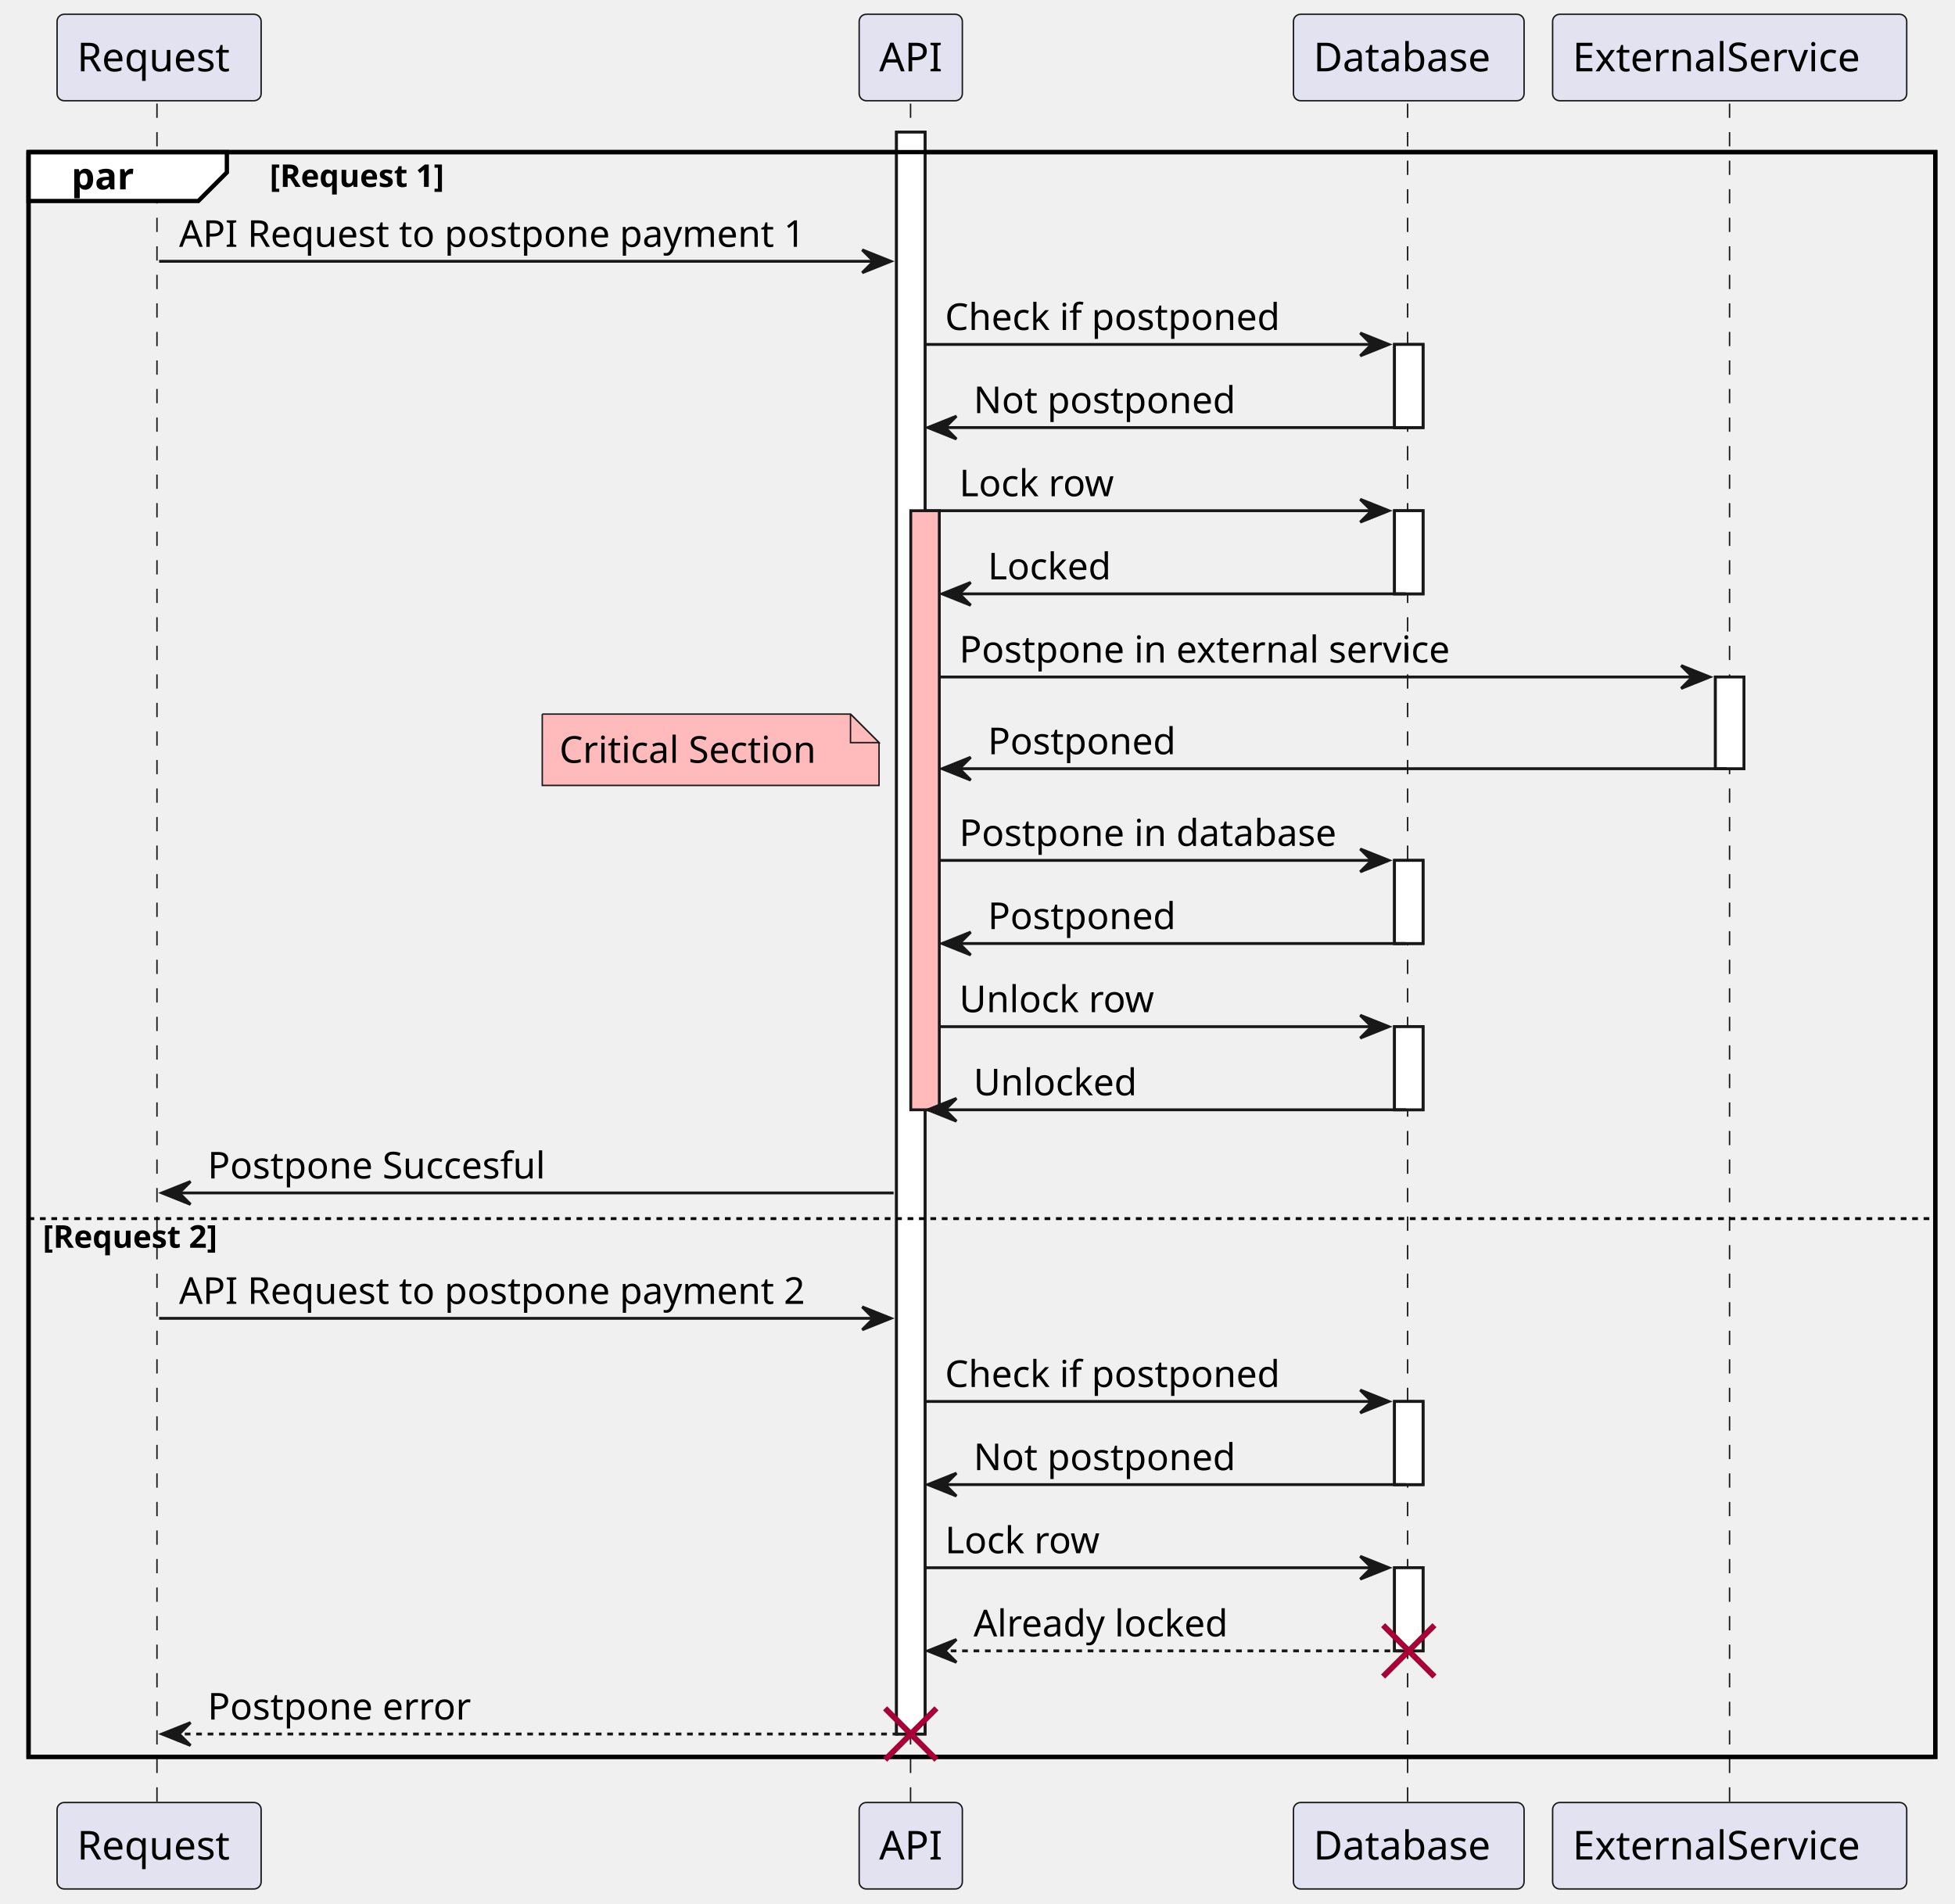
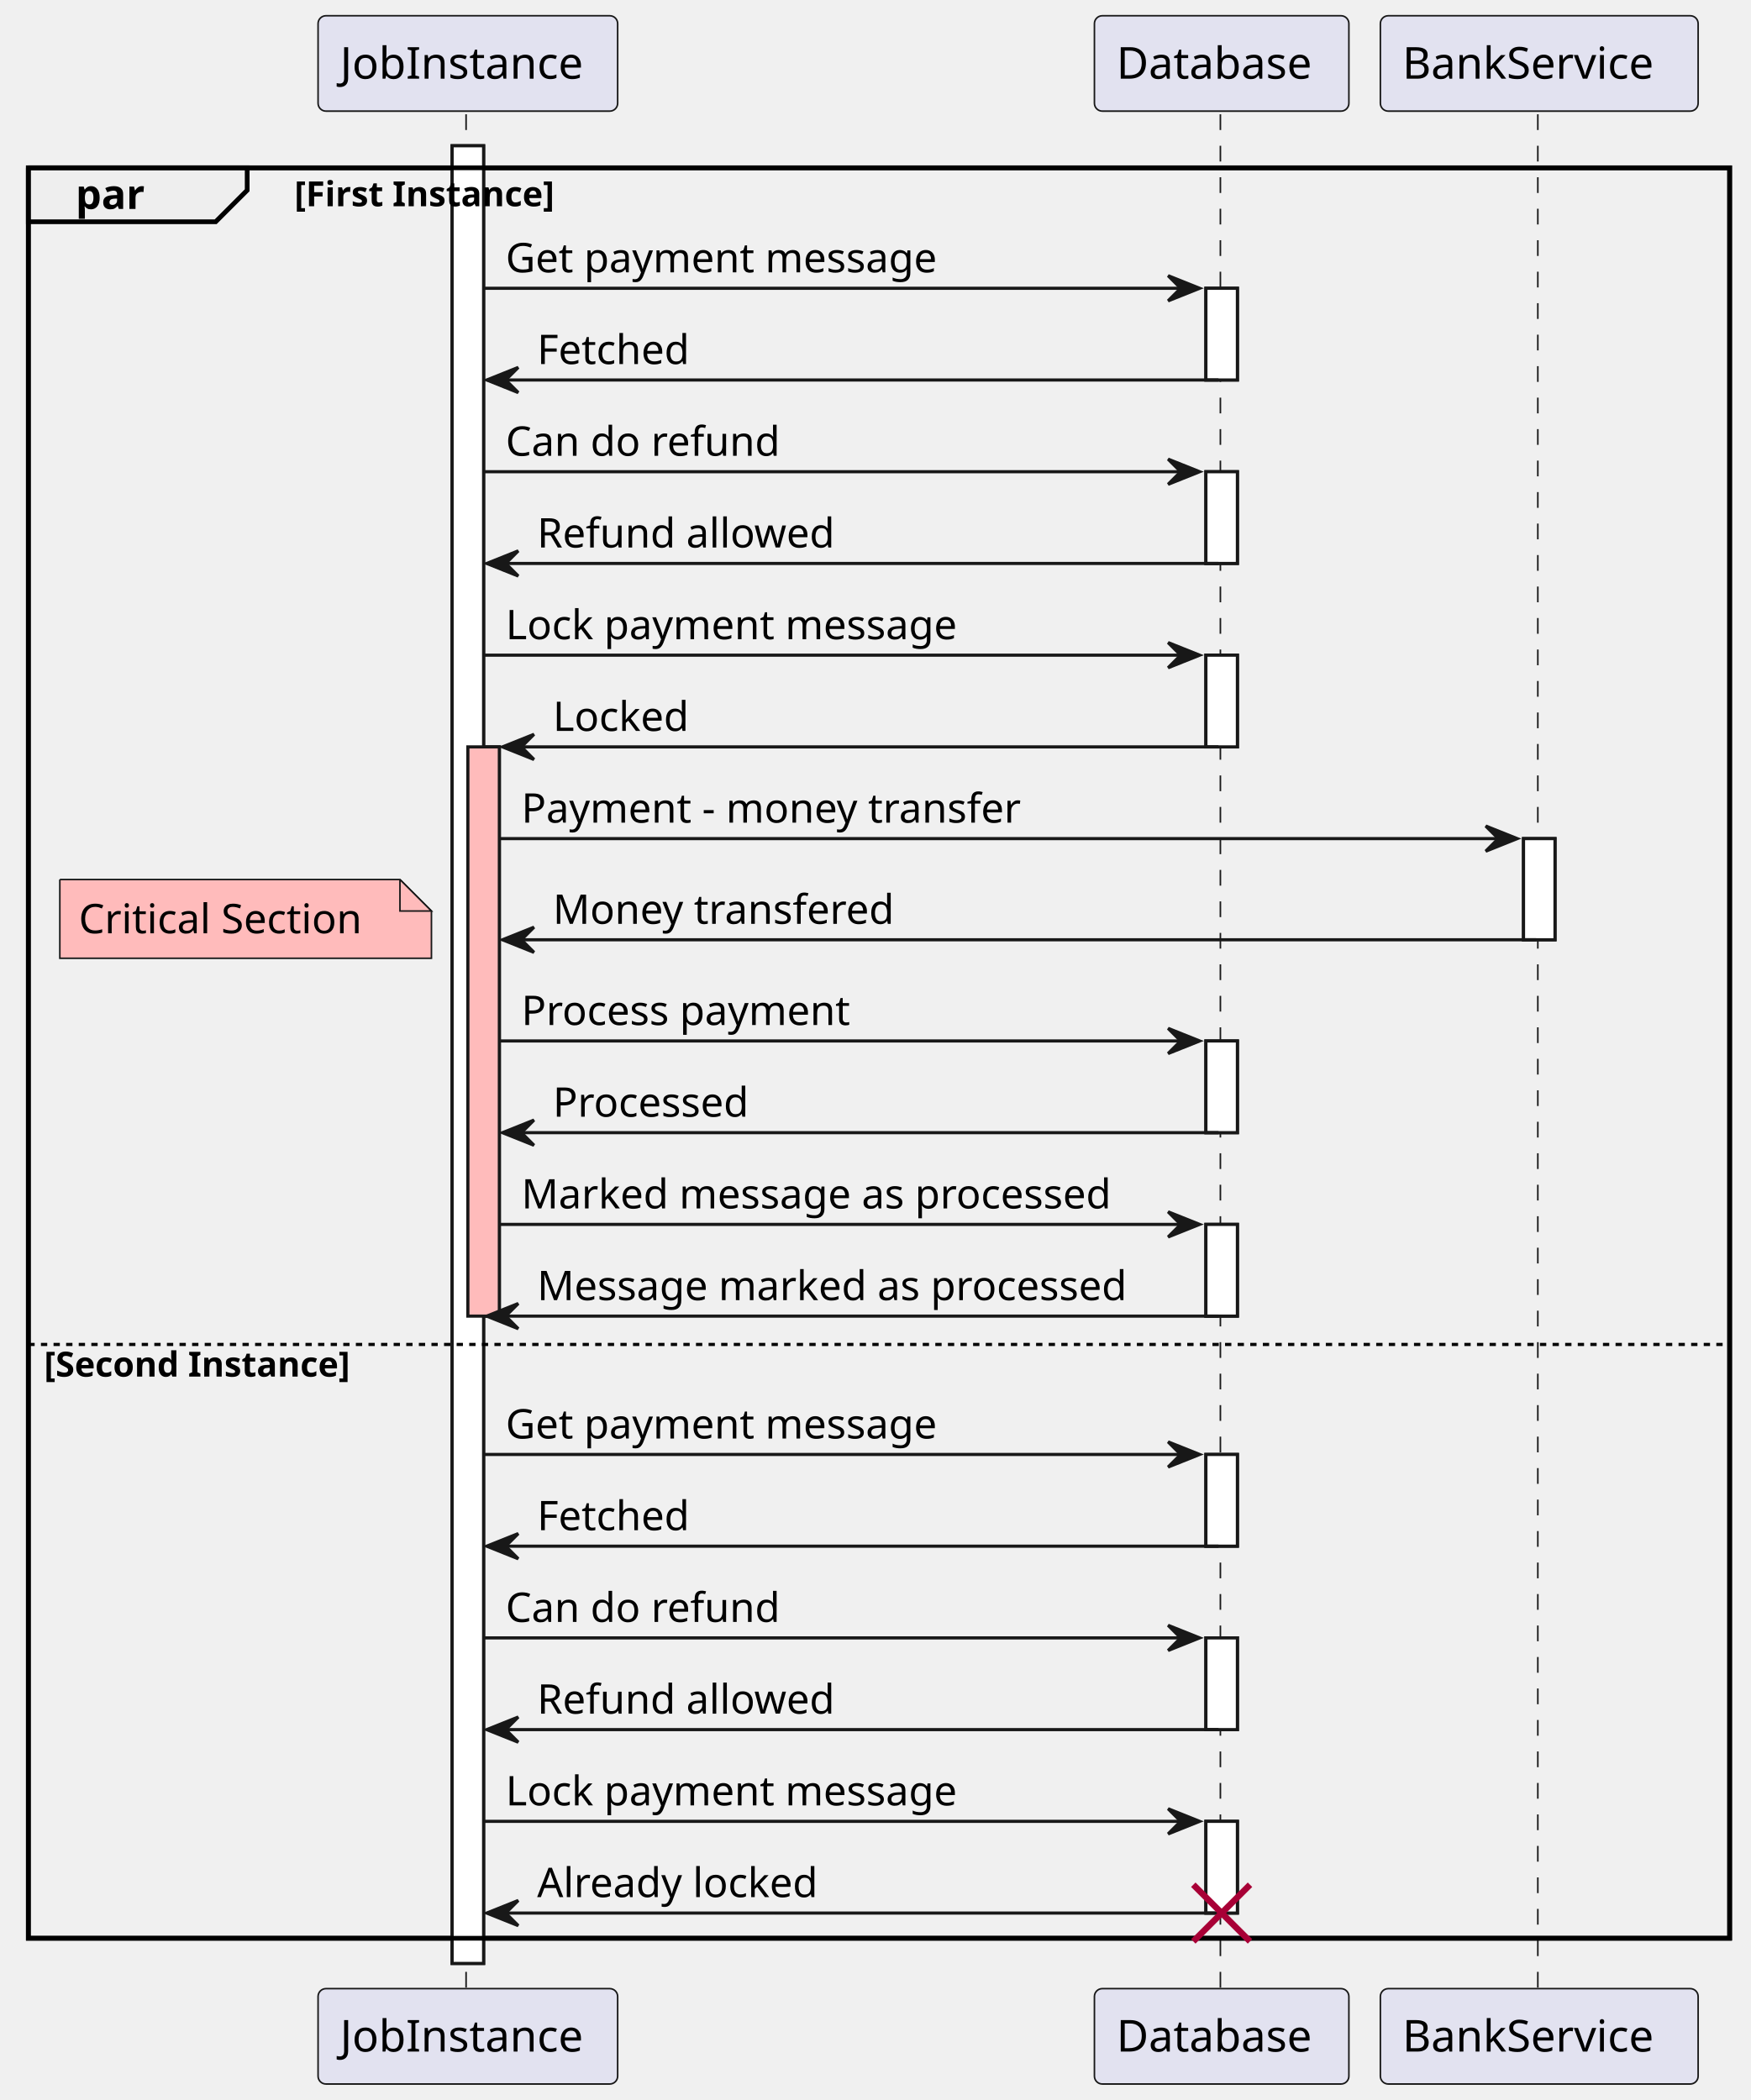
- <svg xmlns="http://www.w3.org/2000/svg" contentStyleType="text/css" data-diagram-type="SEQUENCE" height="667px" preserveAspectRatio="none" style="width:685px;height:667px;background:#FFFFFF;" version="1.1" viewBox="0 0 685 667" width="685px" zoomAndPan="magnify">
+ <svg xmlns="http://www.w3.org/2000/svg" contentStyleType="text/css" data-diagram-type="SEQUENCE" height="667px" preserveAspectRatio="none" style="width:556px;height:667px;background:#FFFFFF;" version="1.1" viewBox="0 0 556 667" width="556px" zoomAndPan="magnify">
  <defs />
  <g>
-     <rect fill="#FFFFFF" height="561.328" style="stroke:#181818;stroke-width:1;" width="10" x="314.117" y="46.297" />
-     <rect fill="#FFBBBB" height="209.93" style="stroke:#181818;stroke-width:1;" width="10" x="319.117" y="178.961" />
-     <rect fill="#FFFFFF" height="29.133" style="stroke:#181818;stroke-width:1;" width="10" x="488.609" y="120.695" />
-     <rect fill="#FFFFFF" height="29.133" style="stroke:#181818;stroke-width:1;" width="10" x="488.609" y="178.961" />
-     <rect fill="#FFFFFF" height="29.133" style="stroke:#181818;stroke-width:1;" width="10" x="488.609" y="301.492" />
-     <rect fill="#FFFFFF" height="29.133" style="stroke:#181818;stroke-width:1;" width="10" x="488.609" y="359.758" />
-     <rect fill="#FFFFFF" height="29.133" style="stroke:#181818;stroke-width:1;" width="10" x="488.609" y="491.094" />
-     <rect fill="#FFFFFF" height="29.133" style="stroke:#181818;stroke-width:1;" width="10" x="488.609" y="549.359" />
-     <rect fill="#FFFFFF" height="32.133" style="stroke:#181818;stroke-width:1;" width="10" x="601.046" y="237.227" />
-     <rect fill="none" height="562.328" style="stroke:#000000;stroke-width:1.5;" width="668.082" x="10" y="53.297" />
-     <line style="stroke:#181818;stroke-width:0.5;stroke-dasharray:5.0,5.0;" x1="55" x2="55" y1="36.297" y2="632.625" />
-     <line style="stroke:#181818;stroke-width:0.5;stroke-dasharray:5.0,5.0;" x1="319.043" x2="319.043" y1="36.297" y2="632.625" />
-     <line style="stroke:#181818;stroke-width:0.5;stroke-dasharray:5.0,5.0;" x1="493.209" x2="493.209" y1="36.297" y2="632.625" />
-     <line style="stroke:#181818;stroke-width:0.5;stroke-dasharray:5.0,5.0;" x1="606.01" x2="606.01" y1="36.297" y2="632.625" />
-     <rect fill="#E2E2F0" height="30.297" rx="2.5" ry="2.5" style="stroke:#181818;stroke-width:0.5;" width="71.497" x="20" y="5" />
-     <text fill="#000000" font-family="sans-serif" font-size="14" lengthAdjust="spacing" textLength="57.497" x="27" y="24.995">Request</text>
-     <rect fill="#E2E2F0" height="30.297" rx="2.5" ry="2.5" style="stroke:#181818;stroke-width:0.5;" width="71.497" x="20" y="631.625" />
-     <text fill="#000000" font-family="sans-serif" font-size="14" lengthAdjust="spacing" textLength="57.497" x="27" y="651.62">Request</text>
-     <rect fill="#E2E2F0" height="30.297" rx="2.5" ry="2.5" style="stroke:#181818;stroke-width:0.5;" width="36.148" x="301.043" y="5" />
-     <text fill="#000000" font-family="sans-serif" font-size="14" lengthAdjust="spacing" textLength="22.148" x="308.043" y="24.995">API</text>
-     <rect fill="#E2E2F0" height="30.297" rx="2.5" ry="2.5" style="stroke:#181818;stroke-width:0.5;" width="36.148" x="301.043" y="631.625" />
-     <text fill="#000000" font-family="sans-serif" font-size="14" lengthAdjust="spacing" textLength="22.148" x="308.043" y="651.62">API</text>
-     <rect fill="#E2E2F0" height="30.297" rx="2.5" ry="2.5" style="stroke:#181818;stroke-width:0.5;" width="80.801" x="453.209" y="5" />
-     <text fill="#000000" font-family="sans-serif" font-size="14" lengthAdjust="spacing" textLength="66.801" x="460.209" y="24.995">Database</text>
-     <rect fill="#E2E2F0" height="30.297" rx="2.5" ry="2.5" style="stroke:#181818;stroke-width:0.5;" width="80.801" x="453.209" y="631.625" />
-     <text fill="#000000" font-family="sans-serif" font-size="14" lengthAdjust="spacing" textLength="66.801" x="460.209" y="651.62">Database</text>
-     <rect fill="#E2E2F0" height="30.297" rx="2.5" ry="2.5" style="stroke:#181818;stroke-width:0.5;" width="124.072" x="544.01" y="5" />
-     <text fill="#000000" font-family="sans-serif" font-size="14" lengthAdjust="spacing" textLength="110.072" x="551.01" y="24.995">ExternalService</text>
-     <rect fill="#E2E2F0" height="30.297" rx="2.5" ry="2.5" style="stroke:#181818;stroke-width:0.5;" width="124.072" x="544.01" y="631.625" />
-     <text fill="#000000" font-family="sans-serif" font-size="14" lengthAdjust="spacing" textLength="110.072" x="551.01" y="651.62">ExternalService</text>
-     <rect fill="#FFFFFF" height="561.328" style="stroke:#181818;stroke-width:1;" width="10" x="314.117" y="46.297" />
-     <rect fill="#FFBBBB" height="209.93" style="stroke:#181818;stroke-width:1;" width="10" x="319.117" y="178.961" />
-     <rect fill="#FFFFFF" height="29.133" style="stroke:#181818;stroke-width:1;" width="10" x="488.609" y="120.695" />
-     <rect fill="#FFFFFF" height="29.133" style="stroke:#181818;stroke-width:1;" width="10" x="488.609" y="178.961" />
-     <rect fill="#FFFFFF" height="29.133" style="stroke:#181818;stroke-width:1;" width="10" x="488.609" y="301.492" />
-     <rect fill="#FFFFFF" height="29.133" style="stroke:#181818;stroke-width:1;" width="10" x="488.609" y="359.758" />
-     <rect fill="#FFFFFF" height="29.133" style="stroke:#181818;stroke-width:1;" width="10" x="488.609" y="491.094" />
-     <rect fill="#FFFFFF" height="29.133" style="stroke:#181818;stroke-width:1;" width="10" x="488.609" y="549.359" />
-     <rect fill="#FFFFFF" height="32.133" style="stroke:#181818;stroke-width:1;" width="10" x="601.046" y="237.227" />
-     <path d="M10,53.297 L79.489,53.297 L79.489,60.43 L69.489,70.43 L10,70.43 L10,53.297 " fill="#FFFFFF" style="stroke:#000000;stroke-width:1.5;" />
-     <rect fill="none" height="562.328" style="stroke:#000000;stroke-width:1.5;" width="668.082" x="10" y="53.297" />
-     <text fill="#000000" font-family="sans-serif" font-size="13" font-weight="bold" lengthAdjust="spacing" textLength="24.489" x="25" y="66.364">par</text>
-     <text fill="#000000" font-family="sans-serif" font-size="11" font-weight="bold" lengthAdjust="spacing" textLength="72.44" x="94.489" y="65.507">[Request 1]</text>
-     <polygon fill="#181818" points="302.117,87.562,312.117,91.562,302.117,95.562,306.117,91.562" style="stroke:#181818;stroke-width:1;" />
-     <line style="stroke:#181818;stroke-width:1;" x1="55.748" x2="308.117" y1="91.562" y2="91.562" />
-     <text fill="#000000" font-family="sans-serif" font-size="13" lengthAdjust="spacing" textLength="234.368" x="62.748" y="86.497">API Request to postpone payment 1</text>
-     <polygon fill="#181818" points="476.609,116.695,486.609,120.695,476.609,124.695,480.609,120.695" style="stroke:#181818;stroke-width:1;" />
-     <line style="stroke:#181818;stroke-width:1;" x1="324.117" x2="482.609" y1="120.695" y2="120.695" />
-     <text fill="#000000" font-family="sans-serif" font-size="13" lengthAdjust="spacing" textLength="125.214" x="331.117" y="115.629">Check if postponed</text>
-     <polygon fill="#181818" points="335.117,145.828,325.117,149.828,335.117,153.828,331.117,149.828" style="stroke:#181818;stroke-width:1;" />
-     <line style="stroke:#181818;stroke-width:1;" x1="329.117" x2="492.609" y1="149.828" y2="149.828" />
-     <text fill="#000000" font-family="sans-serif" font-size="13" lengthAdjust="spacing" textLength="95.678" x="341.117" y="144.762">Not postponed</text>
-     <polygon fill="#181818" points="476.609,174.961,486.609,178.961,476.609,182.961,480.609,178.961" style="stroke:#181818;stroke-width:1;" />
-     <line style="stroke:#181818;stroke-width:1;" x1="329.117" x2="482.609" y1="178.961" y2="178.961" />
-     <text fill="#000000" font-family="sans-serif" font-size="13" lengthAdjust="spacing" textLength="57.935" x="336.117" y="173.895">Lock row</text>
-     <polygon fill="#181818" points="340.117,204.094,330.117,208.094,340.117,212.094,336.117,208.094" style="stroke:#181818;stroke-width:1;" />
-     <line style="stroke:#181818;stroke-width:1;" x1="334.117" x2="492.609" y1="208.094" y2="208.094" />
-     <text fill="#000000" font-family="sans-serif" font-size="13" lengthAdjust="spacing" textLength="46.122" x="346.117" y="203.028">Locked</text>
-     <polygon fill="#181818" points="589.046,233.227,599.046,237.227,589.046,241.227,593.046,237.227" style="stroke:#181818;stroke-width:1;" />
-     <line style="stroke:#181818;stroke-width:1;" x1="329.117" x2="595.046" y1="237.227" y2="237.227" />
-     <text fill="#000000" font-family="sans-serif" font-size="13" lengthAdjust="spacing" textLength="184.869" x="336.117" y="232.161">Postpone in external service</text>
-     <polygon fill="#181818" points="340.117,265.359,330.117,269.359,340.117,273.359,336.117,269.359" style="stroke:#181818;stroke-width:1;" />
-     <line style="stroke:#181818;stroke-width:1;" x1="334.117" x2="605.046" y1="269.359" y2="269.359" />
-     <text fill="#000000" font-family="sans-serif" font-size="13" lengthAdjust="spacing" textLength="68.358" x="346.117" y="264.293">Postponed</text>
-     <path d="M190,250.227 L190,275.227 L308,275.227 L308,260.227 L298,250.227 L190,250.227 " fill="#FFBBBB" style="stroke:#181818;stroke-width:0.5;" />
-     <path d="M298,250.227 L298,260.227 L308,260.227 L298,250.227 " fill="#FFBBBB" style="stroke:#181818;stroke-width:0.5;" />
-     <text fill="#000000" font-family="sans-serif" font-size="13" lengthAdjust="spacing" textLength="97.9" x="196" y="267.293">Critical Section</text>
-     <polygon fill="#181818" points="476.609,297.492,486.609,301.492,476.609,305.492,480.609,301.492" style="stroke:#181818;stroke-width:1;" />
-     <line style="stroke:#181818;stroke-width:1;" x1="329.117" x2="482.609" y1="301.492" y2="301.492" />
-     <text fill="#000000" font-family="sans-serif" font-size="13" lengthAdjust="spacing" textLength="140.493" x="336.117" y="296.426">Postpone in database</text>
-     <polygon fill="#181818" points="340.117,326.625,330.117,330.625,340.117,334.625,336.117,330.625" style="stroke:#181818;stroke-width:1;" />
-     <line style="stroke:#181818;stroke-width:1;" x1="334.117" x2="492.609" y1="330.625" y2="330.625" />
-     <text fill="#000000" font-family="sans-serif" font-size="13" lengthAdjust="spacing" textLength="68.358" x="346.117" y="325.559">Postponed</text>
-     <polygon fill="#181818" points="476.609,355.758,486.609,359.758,476.609,363.758,480.609,359.758" style="stroke:#181818;stroke-width:1;" />
-     <line style="stroke:#181818;stroke-width:1;" x1="329.117" x2="482.609" y1="359.758" y2="359.758" />
-     <text fill="#000000" font-family="sans-serif" font-size="13" lengthAdjust="spacing" textLength="72.059" x="336.117" y="354.692">Unlock row</text>
-     <polygon fill="#181818" points="335.117,384.891,325.117,388.891,335.117,392.891,331.117,388.891" style="stroke:#181818;stroke-width:1;" />
-     <line style="stroke:#181818;stroke-width:1;" x1="329.117" x2="492.609" y1="388.891" y2="388.891" />
-     <text fill="#000000" font-family="sans-serif" font-size="13" lengthAdjust="spacing" textLength="60.246" x="341.117" y="383.825">Unlocked</text>
-     <polygon fill="#181818" points="66.749,414.023,56.748,418.023,66.749,422.023,62.748,418.023" style="stroke:#181818;stroke-width:1;" />
-     <line style="stroke:#181818;stroke-width:1;" x1="60.748" x2="313.117" y1="418.023" y2="418.023" />
-     <text fill="#000000" font-family="sans-serif" font-size="13" lengthAdjust="spacing" textLength="126.223" x="72.749" y="412.957">Postpone Succesful</text>
-     <line style="stroke:#000000;stroke-width:1;stroke-dasharray:2.0,2.0;" x1="10" x2="678.082" y1="427.023" y2="427.023" />
-     <text fill="#000000" font-family="sans-serif" font-size="11" font-weight="bold" lengthAdjust="spacing" textLength="72.44" x="15" y="437.234">[Request 2]</text>
-     <polygon fill="#181818" points="302.117,457.961,312.117,461.961,302.117,465.961,306.117,461.961" style="stroke:#181818;stroke-width:1;" />
-     <line style="stroke:#181818;stroke-width:1;" x1="55.748" x2="308.117" y1="461.961" y2="461.961" />
-     <text fill="#000000" font-family="sans-serif" font-size="13" lengthAdjust="spacing" textLength="234.368" x="62.748" y="456.895">API Request to postpone payment 2</text>
-     <polygon fill="#181818" points="476.609,487.094,486.609,491.094,476.609,495.094,480.609,491.094" style="stroke:#181818;stroke-width:1;" />
-     <line style="stroke:#181818;stroke-width:1;" x1="324.117" x2="482.609" y1="491.094" y2="491.094" />
-     <text fill="#000000" font-family="sans-serif" font-size="13" lengthAdjust="spacing" textLength="125.214" x="331.117" y="486.028">Check if postponed</text>
-     <polygon fill="#181818" points="335.117,516.227,325.117,520.227,335.117,524.227,331.117,520.227" style="stroke:#181818;stroke-width:1;" />
-     <line style="stroke:#181818;stroke-width:1;" x1="329.117" x2="492.609" y1="520.227" y2="520.227" />
-     <text fill="#000000" font-family="sans-serif" font-size="13" lengthAdjust="spacing" textLength="95.678" x="341.117" y="515.161">Not postponed</text>
-     <polygon fill="#181818" points="476.609,545.359,486.609,549.359,476.609,553.359,480.609,549.359" style="stroke:#181818;stroke-width:1;" />
-     <line style="stroke:#181818;stroke-width:1;" x1="324.117" x2="482.609" y1="549.359" y2="549.359" />
-     <text fill="#000000" font-family="sans-serif" font-size="13" lengthAdjust="spacing" textLength="57.935" x="331.117" y="544.293">Lock row</text>
-     <polygon fill="#181818" points="335.117,574.492,325.117,578.492,335.117,582.492,331.117,578.492" style="stroke:#181818;stroke-width:1;" />
-     <line style="stroke:#181818;stroke-width:1;stroke-dasharray:2.0,2.0;" x1="329.117" x2="492.609" y1="578.492" y2="578.492" />
-     <text fill="#000000" font-family="sans-serif" font-size="13" lengthAdjust="spacing" textLength="96.383" x="341.117" y="573.426">Already locked</text>
-     <line style="stroke:#A80036;stroke-width:2;" x1="484.609" x2="502.609" y1="569.492" y2="587.492" />
-     <line style="stroke:#A80036;stroke-width:2;" x1="484.609" x2="502.609" y1="587.492" y2="569.492" />
-     <polygon fill="#181818" points="66.749,603.625,56.748,607.625,66.749,611.625,62.748,607.625" style="stroke:#181818;stroke-width:1;" />
-     <line style="stroke:#181818;stroke-width:1;stroke-dasharray:2.0,2.0;" x1="60.748" x2="318.117" y1="607.625" y2="607.625" />
-     <text fill="#000000" font-family="sans-serif" font-size="13" lengthAdjust="spacing" textLength="96.224" x="72.749" y="602.559">Postpone error</text>
-     <line style="stroke:#A80036;stroke-width:2;" x1="310.117" x2="328.117" y1="598.625" y2="616.625" />
-     <line style="stroke:#A80036;stroke-width:2;" x1="310.117" x2="328.117" y1="616.625" y2="598.625" />
+     <rect fill="#FFFFFF" height="577.328" style="stroke:#181818;stroke-width:1;" width="10" x="143.565" y="46.297" />
+     <rect fill="#FFBBBB" height="180.797" style="stroke:#181818;stroke-width:1;" width="10" x="148.565" y="237.227" />
+     <rect fill="#FFFFFF" height="29.133" style="stroke:#181818;stroke-width:1;" width="10" x="382.922" y="91.562" />
+     <rect fill="#FFFFFF" height="29.133" style="stroke:#181818;stroke-width:1;" width="10" x="382.922" y="149.828" />
+     <rect fill="#FFFFFF" height="29.133" style="stroke:#181818;stroke-width:1;" width="10" x="382.922" y="208.094" />
+     <rect fill="#FFFFFF" height="29.133" style="stroke:#181818;stroke-width:1;" width="10" x="382.922" y="330.625" />
+     <rect fill="#FFFFFF" height="29.133" style="stroke:#181818;stroke-width:1;" width="10" x="382.922" y="388.891" />
+     <rect fill="#FFFFFF" height="29.133" style="stroke:#181818;stroke-width:1;" width="10" x="382.922" y="461.961" />
+     <rect fill="#FFFFFF" height="29.133" style="stroke:#181818;stroke-width:1;" width="10" x="382.922" y="520.227" />
+     <rect fill="#FFFFFF" height="29.133" style="stroke:#181818;stroke-width:1;" width="10" x="382.922" y="578.492" />
+     <rect fill="#FFFFFF" height="32.133" style="stroke:#181818;stroke-width:1;" width="10" x="483.775" y="266.359" />
+     <rect fill="none" height="562.328" style="stroke:#000000;stroke-width:1.5;" width="540.227" x="9" y="53.297" />
+     <line style="stroke:#181818;stroke-width:0.5;stroke-dasharray:5.0,5.0;" x1="148" x2="148" y1="36.297" y2="632.625" />
+     <line style="stroke:#181818;stroke-width:0.5;stroke-dasharray:5.0,5.0;" x1="387.522" x2="387.522" y1="36.297" y2="632.625" />
+     <line style="stroke:#181818;stroke-width:0.5;stroke-dasharray:5.0,5.0;" x1="488.322" x2="488.322" y1="36.297" y2="632.625" />
+     <rect fill="#E2E2F0" height="30.297" rx="2.5" ry="2.5" style="stroke:#181818;stroke-width:0.5;" width="95.129" x="101" y="5" />
+     <text fill="#000000" font-family="sans-serif" font-size="14" lengthAdjust="spacing" textLength="81.129" x="108" y="24.995">JobInstance</text>
+     <rect fill="#E2E2F0" height="30.297" rx="2.5" ry="2.5" style="stroke:#181818;stroke-width:0.5;" width="95.129" x="101" y="631.625" />
+     <text fill="#000000" font-family="sans-serif" font-size="14" lengthAdjust="spacing" textLength="81.129" x="108" y="651.62">JobInstance</text>
+     <rect fill="#E2E2F0" height="30.297" rx="2.5" ry="2.5" style="stroke:#181818;stroke-width:0.5;" width="80.801" x="347.522" y="5" />
+     <text fill="#000000" font-family="sans-serif" font-size="14" lengthAdjust="spacing" textLength="66.801" x="354.522" y="24.995">Database</text>
+     <rect fill="#E2E2F0" height="30.297" rx="2.5" ry="2.5" style="stroke:#181818;stroke-width:0.5;" width="80.801" x="347.522" y="631.625" />
+     <text fill="#000000" font-family="sans-serif" font-size="14" lengthAdjust="spacing" textLength="66.801" x="354.522" y="651.62">Database</text>
+     <rect fill="#E2E2F0" height="30.297" rx="2.5" ry="2.5" style="stroke:#181818;stroke-width:0.5;" width="100.905" x="438.322" y="5" />
+     <text fill="#000000" font-family="sans-serif" font-size="14" lengthAdjust="spacing" textLength="86.905" x="445.322" y="24.995">BankService</text>
+     <rect fill="#E2E2F0" height="30.297" rx="2.5" ry="2.5" style="stroke:#181818;stroke-width:0.5;" width="100.905" x="438.322" y="631.625" />
+     <text fill="#000000" font-family="sans-serif" font-size="14" lengthAdjust="spacing" textLength="86.905" x="445.322" y="651.62">BankService</text>
+     <rect fill="#FFFFFF" height="577.328" style="stroke:#181818;stroke-width:1;" width="10" x="143.565" y="46.297" />
+     <rect fill="#FFBBBB" height="180.797" style="stroke:#181818;stroke-width:1;" width="10" x="148.565" y="237.227" />
+     <rect fill="#FFFFFF" height="29.133" style="stroke:#181818;stroke-width:1;" width="10" x="382.922" y="91.562" />
+     <rect fill="#FFFFFF" height="29.133" style="stroke:#181818;stroke-width:1;" width="10" x="382.922" y="149.828" />
+     <rect fill="#FFFFFF" height="29.133" style="stroke:#181818;stroke-width:1;" width="10" x="382.922" y="208.094" />
+     <rect fill="#FFFFFF" height="29.133" style="stroke:#181818;stroke-width:1;" width="10" x="382.922" y="330.625" />
+     <rect fill="#FFFFFF" height="29.133" style="stroke:#181818;stroke-width:1;" width="10" x="382.922" y="388.891" />
+     <rect fill="#FFFFFF" height="29.133" style="stroke:#181818;stroke-width:1;" width="10" x="382.922" y="461.961" />
+     <rect fill="#FFFFFF" height="29.133" style="stroke:#181818;stroke-width:1;" width="10" x="382.922" y="520.227" />
+     <rect fill="#FFFFFF" height="29.133" style="stroke:#181818;stroke-width:1;" width="10" x="382.922" y="578.492" />
+     <rect fill="#FFFFFF" height="32.133" style="stroke:#181818;stroke-width:1;" width="10" x="483.775" y="266.359" />
+     <path d="M9,53.297 L78.489,53.297 L78.489,60.43 L68.489,70.43 L9,70.43 L9,53.297 " fill="#EEEEEE" style="stroke:#000000;stroke-width:1.5;" />
+     <rect fill="none" height="562.328" style="stroke:#000000;stroke-width:1.5;" width="540.227" x="9" y="53.297" />
+     <text fill="#000000" font-family="sans-serif" font-size="13" font-weight="bold" lengthAdjust="spacing" textLength="24.489" x="24" y="66.364">par</text>
+     <text fill="#000000" font-family="sans-serif" font-size="11" font-weight="bold" lengthAdjust="spacing" textLength="95.364" x="93.489" y="65.507">[First Instance]</text>
+     <polygon fill="#181818" points="370.922,87.562,380.922,91.562,370.922,95.562,374.922,91.562" style="stroke:#181818;stroke-width:1;" />
+     <line style="stroke:#181818;stroke-width:1;" x1="153.565" x2="376.922" y1="91.562" y2="91.562" />
+     <text fill="#000000" font-family="sans-serif" font-size="13" lengthAdjust="spacing" textLength="147.767" x="160.565" y="86.497">Get payment message</text>
+     <polygon fill="#181818" points="164.565,116.695,154.565,120.695,164.565,124.695,160.565,120.695" style="stroke:#181818;stroke-width:1;" />
+     <line style="stroke:#181818;stroke-width:1;" x1="158.565" x2="386.922" y1="120.695" y2="120.695" />
+     <text fill="#000000" font-family="sans-serif" font-size="13" lengthAdjust="spacing" textLength="52.209" x="170.565" y="115.629">Fetched</text>
+     <polygon fill="#181818" points="370.922,145.828,380.922,149.828,370.922,153.828,374.922,149.828" style="stroke:#181818;stroke-width:1;" />
+     <line style="stroke:#181818;stroke-width:1;" x1="153.565" x2="376.922" y1="149.828" y2="149.828" />
+     <text fill="#000000" font-family="sans-serif" font-size="13" lengthAdjust="spacing" textLength="92.403" x="160.565" y="144.762">Can do refund</text>
+     <polygon fill="#181818" points="164.565,174.961,154.565,178.961,164.565,182.961,160.565,178.961" style="stroke:#181818;stroke-width:1;" />
+     <line style="stroke:#181818;stroke-width:1;" x1="158.565" x2="386.922" y1="178.961" y2="178.961" />
+     <text fill="#000000" font-family="sans-serif" font-size="13" lengthAdjust="spacing" textLength="100.496" x="170.565" y="173.895">Refund allowed</text>
+     <polygon fill="#181818" points="370.922,204.094,380.922,208.094,370.922,212.094,374.922,208.094" style="stroke:#181818;stroke-width:1;" />
+     <line style="stroke:#181818;stroke-width:1;" x1="153.565" x2="376.922" y1="208.094" y2="208.094" />
+     <text fill="#000000" font-family="sans-serif" font-size="13" lengthAdjust="spacing" textLength="154.47" x="160.565" y="203.028">Lock payment message</text>
+     <polygon fill="#181818" points="169.565,233.227,159.565,237.227,169.565,241.227,165.565,237.227" style="stroke:#181818;stroke-width:1;" />
+     <line style="stroke:#181818;stroke-width:1;" x1="163.565" x2="386.922" y1="237.227" y2="237.227" />
+     <text fill="#000000" font-family="sans-serif" font-size="13" lengthAdjust="spacing" textLength="46.122" x="175.565" y="232.161">Locked</text>
+     <polygon fill="#181818" points="471.775,262.359,481.775,266.359,471.775,270.359,475.775,266.359" style="stroke:#181818;stroke-width:1;" />
+     <line style="stroke:#181818;stroke-width:1;" x1="158.565" x2="477.775" y1="266.359" y2="266.359" />
+     <text fill="#000000" font-family="sans-serif" font-size="13" lengthAdjust="spacing" textLength="170.473" x="165.565" y="261.293">Payment - money transfer</text>
+     <polygon fill="#181818" points="169.565,294.492,159.565,298.492,169.565,302.492,165.565,298.492" style="stroke:#181818;stroke-width:1;" />
+     <line style="stroke:#181818;stroke-width:1;" x1="163.565" x2="487.775" y1="298.492" y2="298.492" />
+     <text fill="#000000" font-family="sans-serif" font-size="13" lengthAdjust="spacing" textLength="114.823" x="175.565" y="293.426">Money transfered</text>
+     <path d="M19,279.359 L19,304.359 L137,304.359 L137,289.359 L127,279.359 L19,279.359 " fill="#FFBBBB" style="stroke:#181818;stroke-width:0.5;" />
+     <path d="M127,279.359 L127,289.359 L137,289.359 L127,279.359 " fill="#FFBBBB" style="stroke:#181818;stroke-width:0.5;" />
+     <text fill="#000000" font-family="sans-serif" font-size="13" lengthAdjust="spacing" textLength="97.9" x="25" y="296.426">Critical Section</text>
+     <polygon fill="#181818" points="370.922,326.625,380.922,330.625,370.922,334.625,374.922,330.625" style="stroke:#181818;stroke-width:1;" />
+     <line style="stroke:#181818;stroke-width:1;" x1="158.565" x2="376.922" y1="330.625" y2="330.625" />
+     <text fill="#000000" font-family="sans-serif" font-size="13" lengthAdjust="spacing" textLength="111.871" x="165.565" y="325.559">Process payment</text>
+     <polygon fill="#181818" points="169.565,355.758,159.565,359.758,169.565,363.758,165.565,359.758" style="stroke:#181818;stroke-width:1;" />
+     <line style="stroke:#181818;stroke-width:1;" x1="163.565" x2="386.922" y1="359.758" y2="359.758" />
+     <text fill="#000000" font-family="sans-serif" font-size="13" lengthAdjust="spacing" textLength="66.079" x="175.565" y="354.692">Processed</text>
+     <polygon fill="#181818" points="370.922,384.891,380.922,388.891,370.922,392.891,374.922,388.891" style="stroke:#181818;stroke-width:1;" />
+     <line style="stroke:#181818;stroke-width:1;" x1="158.565" x2="376.922" y1="388.891" y2="388.891" />
+     <text fill="#000000" font-family="sans-serif" font-size="13" lengthAdjust="spacing" textLength="200.357" x="165.565" y="383.825">Marked message as processed</text>
+     <polygon fill="#181818" points="164.565,414.023,154.565,418.023,164.565,422.023,160.565,418.023" style="stroke:#181818;stroke-width:1;" />
+     <line style="stroke:#181818;stroke-width:1;" x1="158.565" x2="386.922" y1="418.023" y2="418.023" />
+     <text fill="#000000" font-family="sans-serif" font-size="13" lengthAdjust="spacing" textLength="200.357" x="170.565" y="412.957">Message marked as processed</text>
+     <line style="stroke:#000000;stroke-width:1;stroke-dasharray:2.0,2.0;" x1="9" x2="549.227" y1="427.023" y2="427.023" />
+     <text fill="#000000" font-family="sans-serif" font-size="11" font-weight="bold" lengthAdjust="spacing" textLength="112.014" x="14" y="437.234">[Second Instance]</text>
+     <polygon fill="#181818" points="370.922,457.961,380.922,461.961,370.922,465.961,374.922,461.961" style="stroke:#181818;stroke-width:1;" />
+     <line style="stroke:#181818;stroke-width:1;" x1="153.565" x2="376.922" y1="461.961" y2="461.961" />
+     <text fill="#000000" font-family="sans-serif" font-size="13" lengthAdjust="spacing" textLength="147.767" x="160.565" y="456.895">Get payment message</text>
+     <polygon fill="#181818" points="164.565,487.094,154.565,491.094,164.565,495.094,160.565,491.094" style="stroke:#181818;stroke-width:1;" />
+     <line style="stroke:#181818;stroke-width:1;" x1="158.565" x2="386.922" y1="491.094" y2="491.094" />
+     <text fill="#000000" font-family="sans-serif" font-size="13" lengthAdjust="spacing" textLength="52.209" x="170.565" y="486.028">Fetched</text>
+     <polygon fill="#181818" points="370.922,516.227,380.922,520.227,370.922,524.227,374.922,520.227" style="stroke:#181818;stroke-width:1;" />
+     <line style="stroke:#181818;stroke-width:1;" x1="153.565" x2="376.922" y1="520.227" y2="520.227" />
+     <text fill="#000000" font-family="sans-serif" font-size="13" lengthAdjust="spacing" textLength="92.403" x="160.565" y="515.161">Can do refund</text>
+     <polygon fill="#181818" points="164.565,545.359,154.565,549.359,164.565,553.359,160.565,549.359" style="stroke:#181818;stroke-width:1;" />
+     <line style="stroke:#181818;stroke-width:1;" x1="158.565" x2="386.922" y1="549.359" y2="549.359" />
+     <text fill="#000000" font-family="sans-serif" font-size="13" lengthAdjust="spacing" textLength="100.496" x="170.565" y="544.293">Refund allowed</text>
+     <polygon fill="#181818" points="370.922,574.492,380.922,578.492,370.922,582.492,374.922,578.492" style="stroke:#181818;stroke-width:1;" />
+     <line style="stroke:#181818;stroke-width:1;" x1="153.565" x2="376.922" y1="578.492" y2="578.492" />
+     <text fill="#000000" font-family="sans-serif" font-size="13" lengthAdjust="spacing" textLength="154.47" x="160.565" y="573.426">Lock payment message</text>
+     <polygon fill="#181818" points="164.565,603.625,154.565,607.625,164.565,611.625,160.565,607.625" style="stroke:#181818;stroke-width:1;" />
+     <line style="stroke:#181818;stroke-width:1;" x1="158.565" x2="386.922" y1="607.625" y2="607.625" />
+     <text fill="#000000" font-family="sans-serif" font-size="13" lengthAdjust="spacing" textLength="96.383" x="170.565" y="602.559">Already locked</text>
+     <line style="stroke:#A80036;stroke-width:2;" x1="378.922" x2="396.922" y1="598.625" y2="616.625" />
+     <line style="stroke:#A80036;stroke-width:2;" x1="378.922" x2="396.922" y1="616.625" y2="598.625" />
  </g>
</svg>
